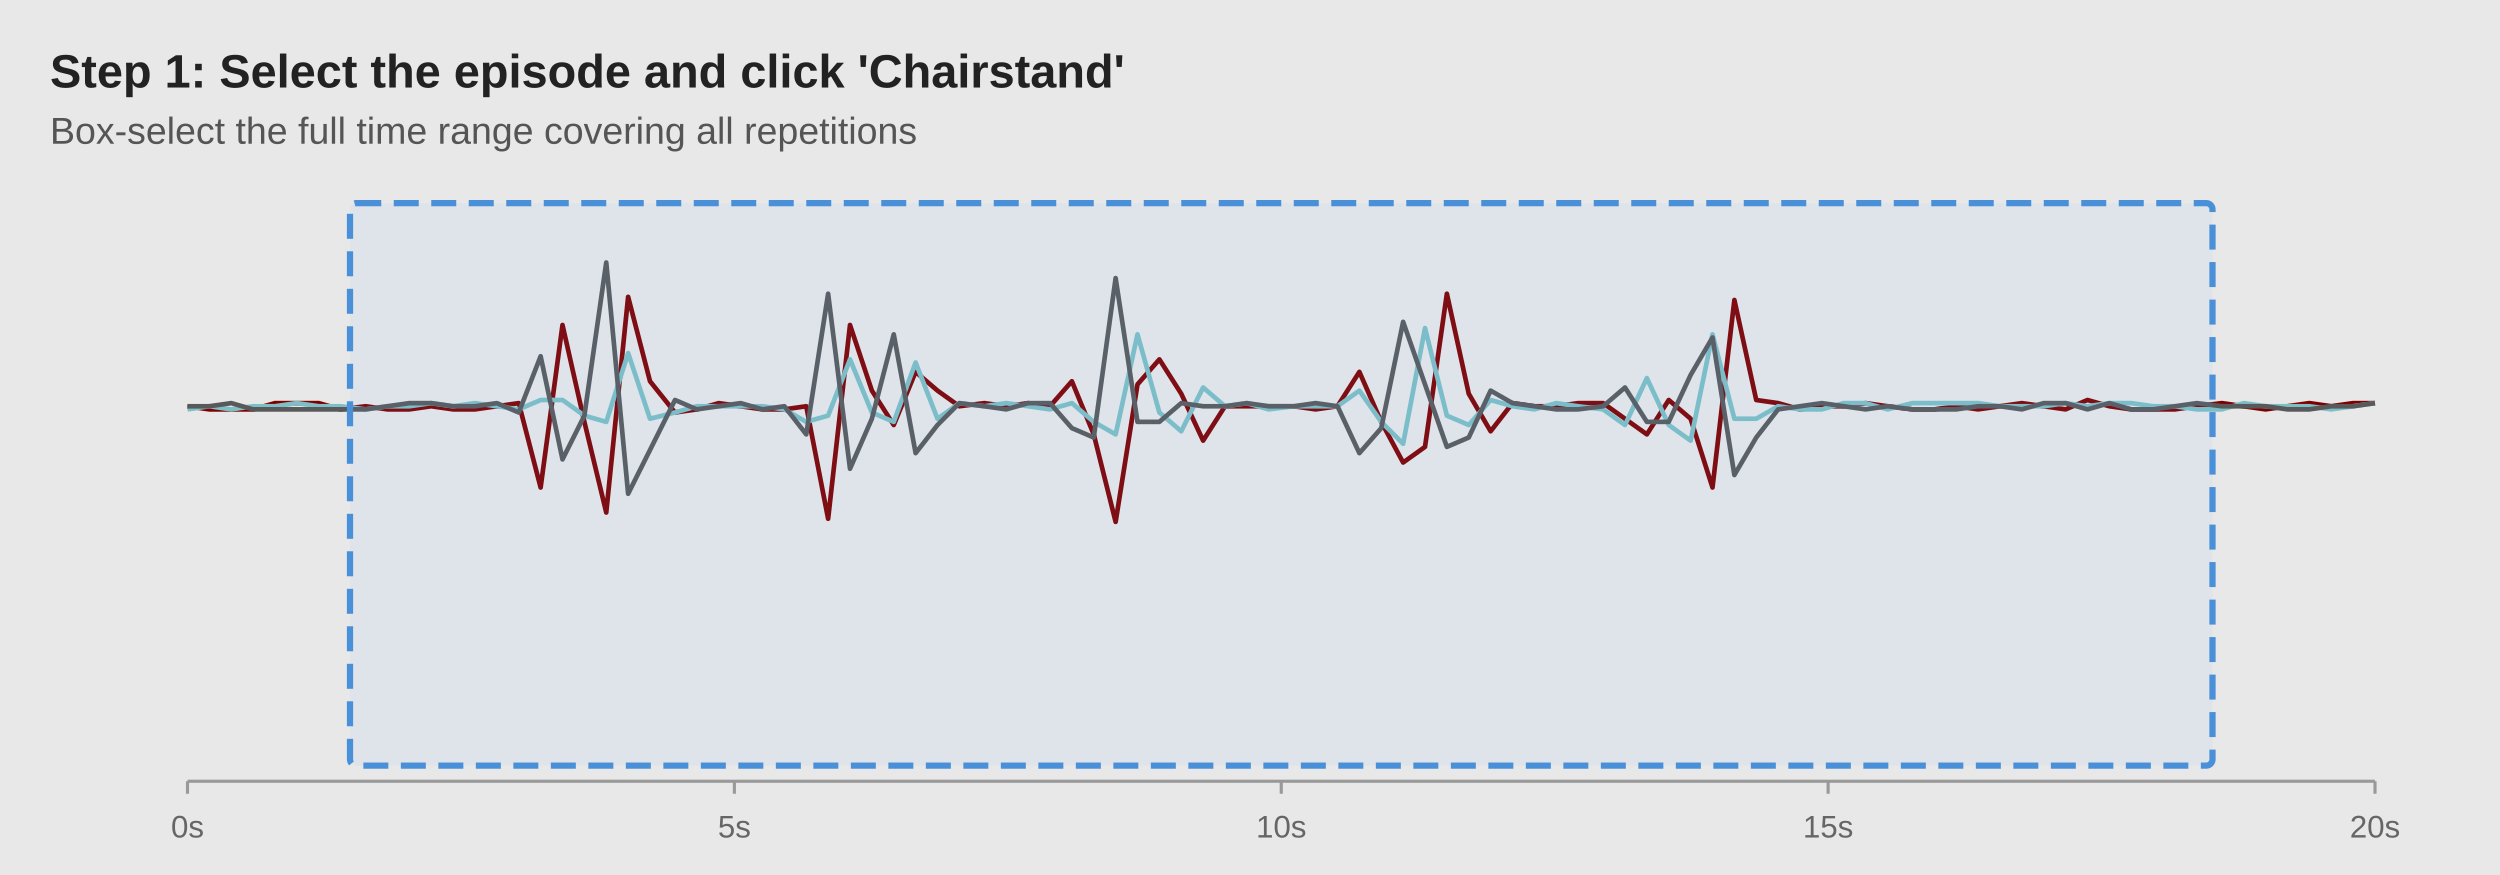
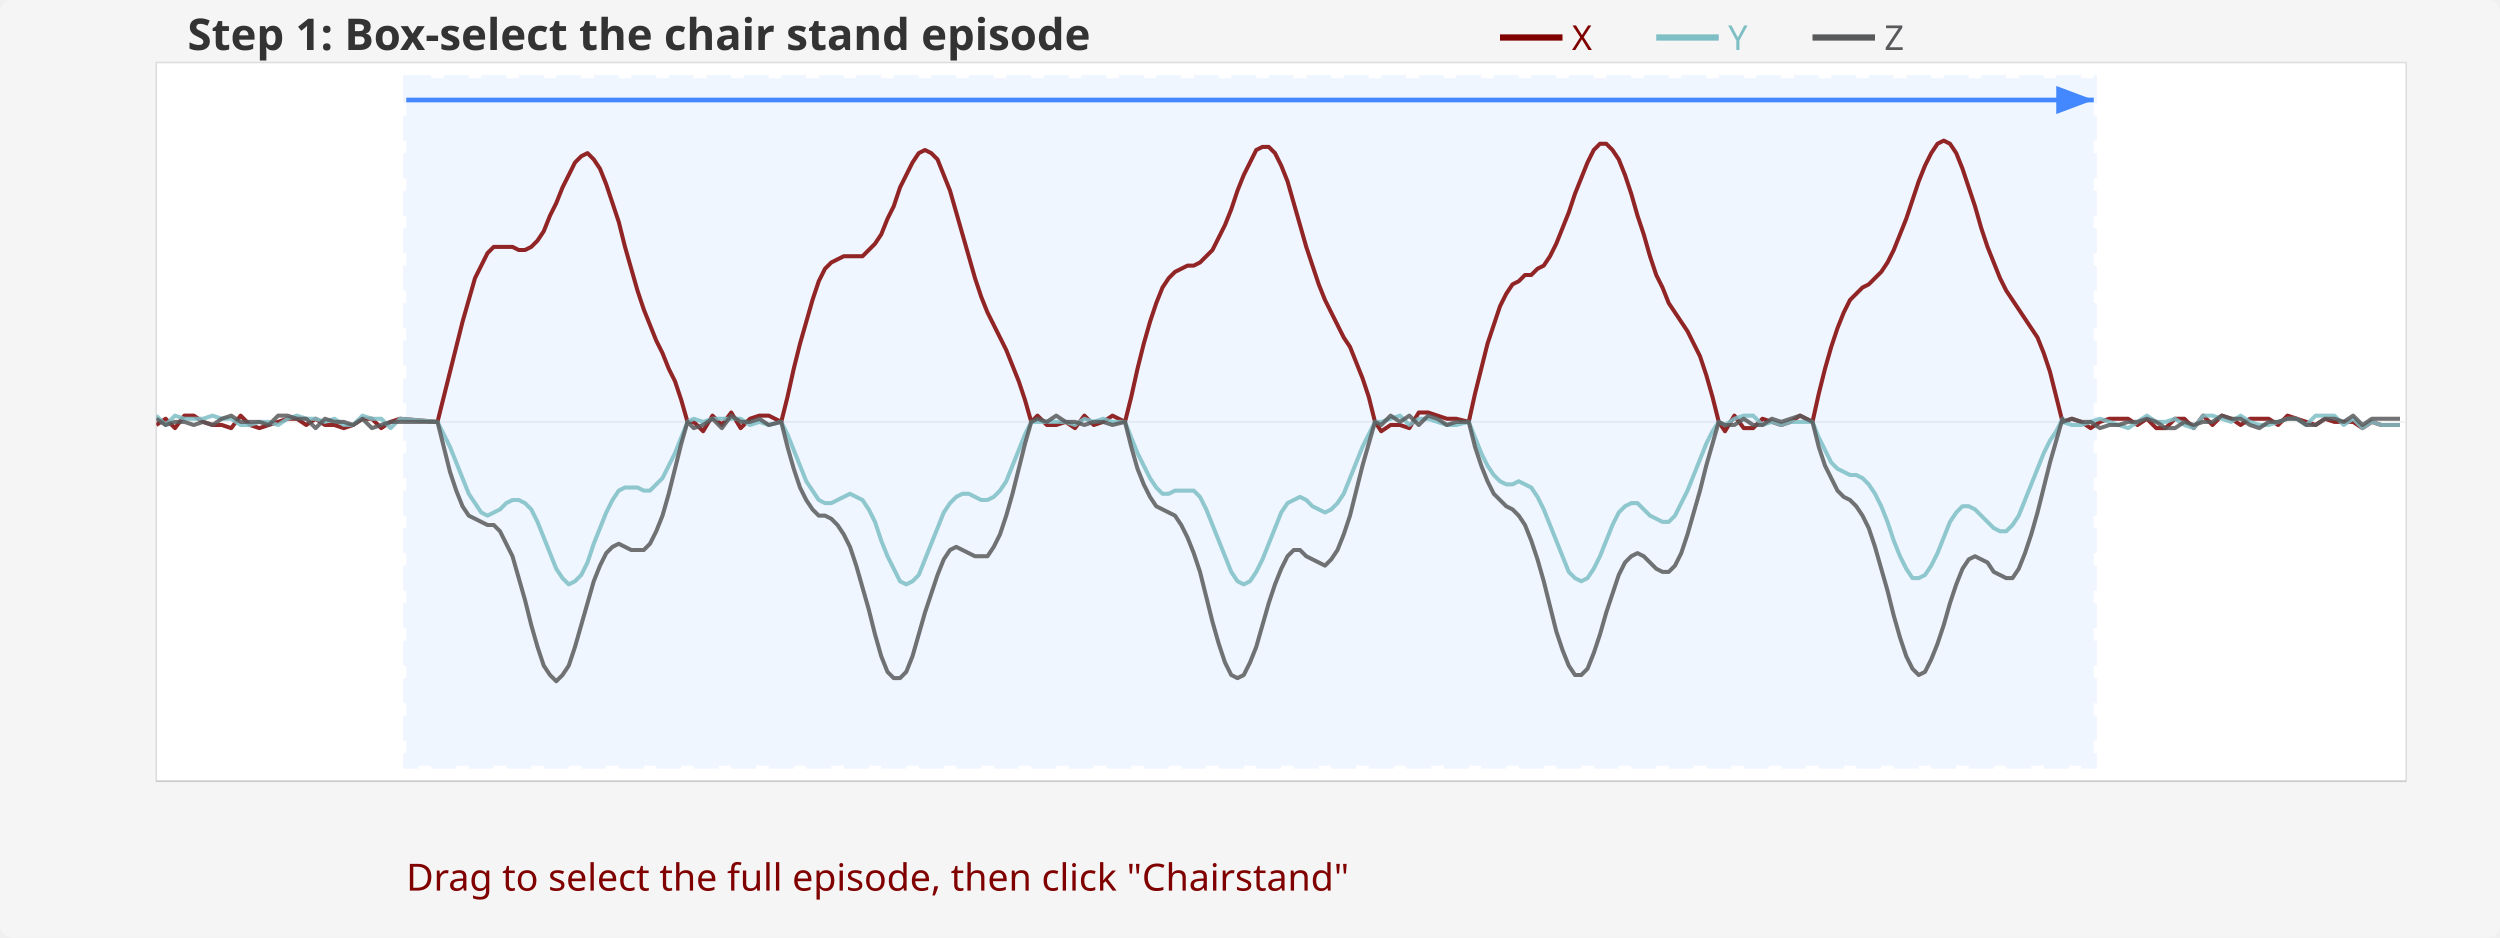
- <svg xmlns="http://www.w3.org/2000/svg" width="800" height="280" viewBox="0 0 800 280">
-   <rect width="800" height="280" fill="#e8e8e8" />
-   <text x="16" y="28" font-family="Arial, sans-serif" font-size="15" font-weight="bold" fill="#222">Step 1: Select the episode and click 'Chairstand'</text>
-   <text x="16" y="46" font-family="Arial, sans-serif" font-size="12" fill="#555">Box-select the full time range covering all repetitions</text>
-   <line x1="60" y1="250" x2="760" y2="250" stroke="#999" stroke-width="1" />
-   <text x="60" y="268" font-family="Arial, sans-serif" font-size="10" fill="#666" text-anchor="middle">0s</text>
-   <text x="235" y="268" font-family="Arial, sans-serif" font-size="10" fill="#666" text-anchor="middle">5s</text>
-   <text x="410" y="268" font-family="Arial, sans-serif" font-size="10" fill="#666" text-anchor="middle">10s</text>
-   <text x="585" y="268" font-family="Arial, sans-serif" font-size="10" fill="#666" text-anchor="middle">15s</text>
-   <text x="760" y="268" font-family="Arial, sans-serif" font-size="10" fill="#666" text-anchor="middle">20s</text>
-   <line x1="60" y1="250" x2="60" y2="254" stroke="#999" stroke-width="1" />
-   <line x1="235" y1="250" x2="235" y2="254" stroke="#999" stroke-width="1" />
-   <line x1="410" y1="250" x2="410" y2="254" stroke="#999" stroke-width="1" />
-   <line x1="585" y1="250" x2="585" y2="254" stroke="#999" stroke-width="1" />
-   <line x1="760" y1="250" x2="760" y2="254" stroke="#999" stroke-width="1" />
-   <polyline fill="none" stroke="#800000" stroke-width="1.5" stroke-linejoin="round" points="60,130 67,131 74,131 81,131 88,129 95,129 102,129 109,131 117,130 124,131 131,131 138,130 145,131 152,131 159,130 166,129 173,156 180,104 187,135 194,164 201,95 208,122 216,132 223,131 230,129 237,130 244,131 251,131 258,130 265,166 272,104 279,125 286,136 293,119 300,125 307,130 315,129 322,130 329,129 336,130 343,122 350,139 357,167 364,123 371,115 378,126 385,141 392,130 399,130 406,130 414,130 421,131 428,130 435,119 442,135 449,148 456,143 463,94 470,126 477,138 484,129 491,130 498,130 505,129 513,129 520,134 527,139 534,128 541,134 548,156 555,96 562,128 569,129 576,131 583,130 590,130 597,129 604,130 612,131 619,131 626,130 633,131 640,130 647,129 654,130 661,131 668,128 675,130 682,131 689,131 696,131 703,130 711,129 718,130 725,131 732,130 739,129 746,130 753,129 760,129" />
-   <polyline fill="none" stroke="#7EBEC5" stroke-width="1.5" stroke-linejoin="round" points="60,131 67,130 74,131 81,130 88,130 95,129 102,130 109,130 117,131 124,130 131,130 138,129 145,130 152,129 159,130 166,131 173,128 180,128 187,133 194,135 201,113 208,134 216,132 223,130 230,130 237,130 244,130 251,131 258,135 265,133 272,115 279,132 286,135 293,116 300,134 307,129 315,130 322,129 329,130 336,131 343,129 350,135 357,139 364,107 371,132 378,138 385,124 392,130 399,129 406,131 414,130 421,130 428,130 435,125 442,135 449,142 456,105 463,133 470,136 477,128 484,130 491,131 498,129 505,130 513,131 520,136 527,121 534,136 541,141 548,107 555,134 562,134 569,130 576,131 583,131 590,129 597,129 604,131 612,129 619,129 626,129 633,129 640,130 647,130 654,130 661,129 668,130 675,129 682,129 689,130 696,130 703,131 711,131 718,129 725,130 732,130 739,130 746,131 753,130 760,129" />
-   <polyline fill="none" stroke="#58595b" stroke-width="1.5" stroke-linejoin="round" points="60,130 67,130 74,129 81,131 88,131 95,131 102,131 109,131 117,131 124,130 131,129 138,129 145,130 152,130 159,129 166,132 173,114 180,147 187,133 194,84 201,158 208,144 216,128 223,131 230,130 237,129 244,131 251,130 258,139 265,94 272,150 279,134 286,107 293,145 300,136 307,129 315,130 322,131 329,129 336,129 343,137 350,140 357,89 364,135 371,135 378,129 385,130 392,130 399,129 406,130 414,130 421,129 428,130 435,145 442,137 449,103 456,123 463,143 470,140 477,125 484,129 491,130 498,131 505,131 513,130 520,124 527,135 534,135 541,120 548,108 555,152 562,140 569,131 576,130 583,129 590,130 597,131 604,130 612,131 619,131 626,131 633,130 640,130 647,131 654,129 661,129 668,131 675,129 682,131 689,131 696,130 703,129 711,130 718,130 725,130 732,131 739,131 746,130 753,130 760,129" />
-   <rect x="112" y="65" width="596" height="180" fill="rgba(100,180,255,0.08)" stroke="#4A90D9" stroke-width="2" stroke-dasharray="8,4" rx="2" />
+ <svg xmlns="http://www.w3.org/2000/svg" width="800" height="300" viewBox="0 0 800 300">
+   <style>
+     .title { font: bold 14px sans-serif; fill: #333; }
+     .instruction { font: 12px sans-serif; fill: #800000; }
+     .legend-text { font: 11px sans-serif; }
+   </style>
+   <defs>
+     <clipPath id="s1-plot">
+       <rect x="50" y="20" width="720" height="230" />
+     </clipPath>
+   </defs>
+   <rect width="800" height="300" fill="#f5f5f5" rx="4" />
+   <rect x="50" y="20" width="720" height="230" fill="white" stroke="#ddd" stroke-width="0.5" />
+   <text x="60" y="16" class="title">Step 1: Box-select the chair stand episode</text>
+   <line x1="480" y1="12" x2="500" y2="12" stroke="#800000" stroke-width="2" />
+   <text x="503" y="16" class="legend-text" fill="#800000">X</text>
+   <line x1="530" y1="12" x2="550" y2="12" stroke="#7EBEC5" stroke-width="2" />
+   <text x="553" y="16" class="legend-text" fill="#7EBEC5">Y</text>
+   <line x1="580" y1="12" x2="600" y2="12" stroke="#58595b" stroke-width="2" />
+   <text x="603" y="16" class="legend-text" fill="#58595b">Z</text>
+   <line x1="50" y1="135" x2="770" y2="135" stroke="#eee" stroke-width="0.5" />
+   <rect x="130" y="25" width="540" height="220" fill="#4488ff" opacity="0.08" stroke="#4488ff" stroke-width="2" stroke-dasharray="8,4" />
+   <line x1="130" y1="32" x2="670" y2="32" stroke="#4488ff" stroke-width="1.5" marker-end="url(#arrowhead)" />
+   <defs>
+     <marker id="arrowhead" markerWidth="8" markerHeight="6" refX="8" refY="3" orient="auto">
+       <path d="M0,0 L8,3 L0,6 Z" fill="#4488ff" />
+     </marker>
+   </defs>
+   <g clip-path="url(#s1-plot)">
+     <polyline fill="none" stroke="#800000" stroke-width="1.3" opacity="0.85" stroke-linejoin="round" points="50,136 53,134 56,137 59,133 62,133 65,135 68,136 71,136 74,137 77,133 80,136 83,137 86,136 89,135 92,134 95,134 98,136 101,134 104,136 107,136 110,137 113,136 116,134 119,134 122,137 125,135 128,134 140,135 142,127 144,119 146,111 148,103 150,96 152,89 154,85 156,81 158,79 160,79 162,79 164,79 166,80 168,80 170,79 172,77 174,74 176,69 178,65 180,60 182,56 184,52 186,50 188,49 190,51 192,54 194,59 196,65 198,71 200,79 202,86 204,93 206,99 208,104 210,109 212,113 214,118 216,122 218,128 220,135 222,135 225,138 228,133 231,136 234,132 237,137 240,134 243,133 246,133 250,135 252,127 254,118 256,110 258,103 260,96 262,90 264,86 266,84 268,83 270,82 272,82 274,82 276,82 278,80 280,78 282,75 284,70 286,66 288,60 290,56 292,52 294,49 296,48 298,49 300,51 302,56 304,61 306,68 308,75 310,82 312,89 314,95 316,100 318,104 320,108 322,112 324,117 326,122 328,128 330,135 332,133 335,136 338,136 341,135 344,137 347,133 350,136 353,135 356,133 360,135 362,127 364,118 366,110 368,103 370,97 372,92 374,89 376,87 378,86 380,85 382,85 384,84 386,82 388,80 390,76 392,72 394,67 396,61 398,56 400,52 402,48 404,47 406,47 408,49 410,53 412,58 414,65 416,72 418,79 420,85 422,91 424,96 426,100 428,104 430,108 432,111 434,116 436,121 438,127 440,135 442,138 445,136 448,136 451,137 454,132 457,132 460,133 463,134 466,134 470,135 472,126 474,118 476,110 478,104 480,98 482,94 484,91 486,90 488,88 490,88 492,86 494,85 496,82 498,78 500,73 502,68 504,62 506,57 508,52 510,48 512,46 514,46 516,48 518,51 520,56 522,62 524,69 526,75 528,82 530,88 532,92 534,97 536,100 538,103 540,106 542,110 544,114 546,120 548,127 550,135 552,138 555,133 558,137 561,137 564,134 567,135 570,136 573,135 576,133 580,135 582,126 584,118 586,111 588,105 590,100 592,96 594,94 596,92 598,91 600,89 602,87 604,84 606,80 608,75 610,70 612,64 614,58 616,53 618,49 620,46 622,45 624,46 626,49 628,54 630,60 632,66 634,73 636,79 638,84 640,89 642,93 644,96 646,99 648,102 650,105 652,108 654,113 656,119 658,127 660,135 660,135 663,134 666,135 669,137 672,135 675,134 678,134 681,134 684,136 687,134 690,137 693,137 696,134 699,134 702,137 705,133 708,136 711,133 714,134 717,136 720,134 723,134 726,134 729,136 732,133 735,134 738,135 741,136 744,134 747,135 750,135 753,135 756,137 759,135 762,136 765,136 768,136" />
+     <polyline fill="none" stroke="#7EBEC5" stroke-width="1.3" opacity="0.85" stroke-linejoin="round" points="50,133 53,136 56,133 59,134 62,134 65,134 68,133 71,134 74,134 77,136 80,136 83,135 86,135 89,136 92,134 95,133 98,134 101,134 104,135 107,134 110,136 113,136 116,133 119,134 122,134 125,137 128,134 140,135 142,139 144,143 146,148 148,153 150,158 152,161 154,164 156,165 158,164 160,163 162,161 164,160 166,160 168,161 170,163 172,167 174,172 176,177 178,182 180,185 182,187 184,186 186,184 188,180 190,174 192,169 194,164 196,160 198,157 200,156 202,156 204,156 206,157 208,157 210,155 212,153 214,149 216,145 218,140 220,135 222,134 225,135 228,134 231,134 234,134 237,134 240,136 243,135 246,136 250,135 252,139 254,144 256,149 258,154 260,157 262,160 264,161 266,161 268,160 270,159 272,158 274,159 276,160 278,163 280,167 282,173 284,178 286,182 288,186 290,187 292,186 294,184 296,179 298,174 300,169 302,164 304,161 306,159 308,158 310,158 312,159 314,160 316,160 318,159 320,157 322,154 324,149 326,144 328,139 330,135 332,135 335,135 338,135 341,135 344,136 347,134 350,135 353,134 356,135 360,135 362,140 364,145 366,149 368,153 370,156 372,158 374,158 376,157 378,157 380,157 382,157 384,159 386,163 388,168 390,173 392,178 394,183 396,186 398,187 400,186 402,183 404,179 406,174 408,169 410,164 412,161 414,160 416,159 418,160 420,162 422,163 424,164 426,163 428,161 430,158 432,153 434,148 436,143 438,139 440,135 442,135 445,134 448,133 451,136 454,134 457,134 460,135 463,136 466,136 470,135 472,140 474,145 476,149 478,152 480,154 482,155 484,155 486,154 488,155 490,156 492,159 494,163 496,168 498,173 500,178 502,183 504,185 506,186 508,185 510,182 512,178 514,173 516,168 518,164 520,162 522,161 524,161 526,163 528,165 530,166 532,167 534,167 536,165 538,161 540,157 542,152 544,147 546,142 548,138 550,135 552,136 555,134 558,133 561,133 564,136 567,135 570,136 573,135 576,135 580,135 582,140 584,144 586,148 588,150 590,151 592,152 594,152 596,153 598,155 600,158 602,162 604,167 606,173 608,178 610,182 612,185 614,185 616,184 618,181 620,177 622,172 624,167 626,164 628,162 630,162 632,163 634,165 636,167 638,169 640,170 642,170 644,168 646,165 648,160 650,155 652,150 654,145 656,141 658,138 660,134 660,135 663,136 666,136 669,135 672,134 675,135 678,136 681,137 684,135 687,133 690,135 693,135 696,134 699,136 702,137 705,133 708,133 711,134 714,135 717,133 720,135 723,136 726,136 729,135 732,134 735,134 738,136 741,133 744,133 747,133 750,136 753,134 756,137 759,135 762,136 765,136 768,136" />
+     <polyline fill="none" stroke="#58595b" stroke-width="1.3" opacity="0.85" stroke-linejoin="round" points="50,134 53,136 56,135 59,135 62,136 65,135 68,136 71,134 74,133 77,135 80,135 83,135 86,136 89,133 92,133 95,134 98,134 101,137 104,134 107,135 110,135 113,136 116,134 119,137 122,136 125,135 128,135 140,135 142,143 144,151 146,157 148,162 150,165 152,166 154,167 156,168 158,168 160,170 162,174 164,178 166,185 168,192 170,200 172,207 174,213 176,216 178,218 180,216 182,213 184,207 186,200 188,193 190,186 192,181 194,177 196,175 198,174 200,175 202,176 204,176 206,176 208,174 210,170 212,165 214,158 216,150 218,142 220,135 222,137 225,136 228,134 231,137 234,133 237,135 240,135 243,134 246,136 250,135 252,143 254,150 256,156 258,160 260,163 262,165 264,165 266,166 268,168 270,171 272,175 274,181 276,188 278,195 280,203 282,210 284,215 286,217 288,217 290,215 292,210 294,203 296,196 298,190 300,184 302,179 304,176 306,175 308,176 310,177 312,178 314,178 316,178 318,175 320,171 322,165 324,158 326,150 328,142 330,135 332,134 335,135 338,133 341,135 344,135 347,136 350,135 353,135 356,136 360,135 362,143 364,150 366,155 368,159 370,162 372,163 374,164 376,165 378,168 380,172 382,177 384,183 386,191 388,199 390,206 392,212 394,216 396,217 398,216 400,212 402,207 404,200 406,193 408,187 410,182 412,178 414,176 416,176 418,178 420,179 422,180 424,181 426,179 428,176 430,171 432,165 434,157 436,149 438,142 440,135 442,136 445,133 448,135 451,133 454,136 457,133 460,134 463,136 466,135 470,135 472,143 474,149 476,154 478,158 480,160 482,162 484,163 486,165 488,168 490,173 492,179 494,186 496,194 498,202 500,208 502,213 504,216 506,216 508,214 510,209 512,203 514,196 516,190 518,184 520,180 522,178 524,177 526,178 528,180 530,182 532,183 534,183 536,181 538,177 540,171 542,164 544,157 546,149 548,142 550,135 552,136 555,136 558,134 561,136 564,136 567,134 570,135 573,134 576,133 580,135 582,143 584,149 586,153 588,157 590,159 592,160 594,162 596,165 598,169 600,175 602,182 604,189 606,197 608,204 610,210 612,214 614,216 616,215 618,211 620,206 622,200 624,193 626,187 628,182 630,179 632,178 634,179 636,180 638,183 640,184 642,185 644,185 646,182 648,177 650,171 652,164 654,156 656,148 658,141 660,134 660,135 663,134 666,135 669,135 672,137 675,136 678,136 681,135 684,135 687,134 690,135 693,137 696,137 699,135 702,136 705,135 708,135 711,133 714,134 717,134 720,136 723,137 726,135 729,135 732,134 735,134 738,136 741,136 744,134 747,134 750,135 753,133 756,136 759,134 762,134 765,134 768,134" />
+   </g>
+   <line x1="50" y1="250" x2="770" y2="250" stroke="#ccc" stroke-width="0.5" />
+   <text x="130" y="285" class="instruction">Drag to select the full episode, then click "Chairstand"</text>
</svg>
